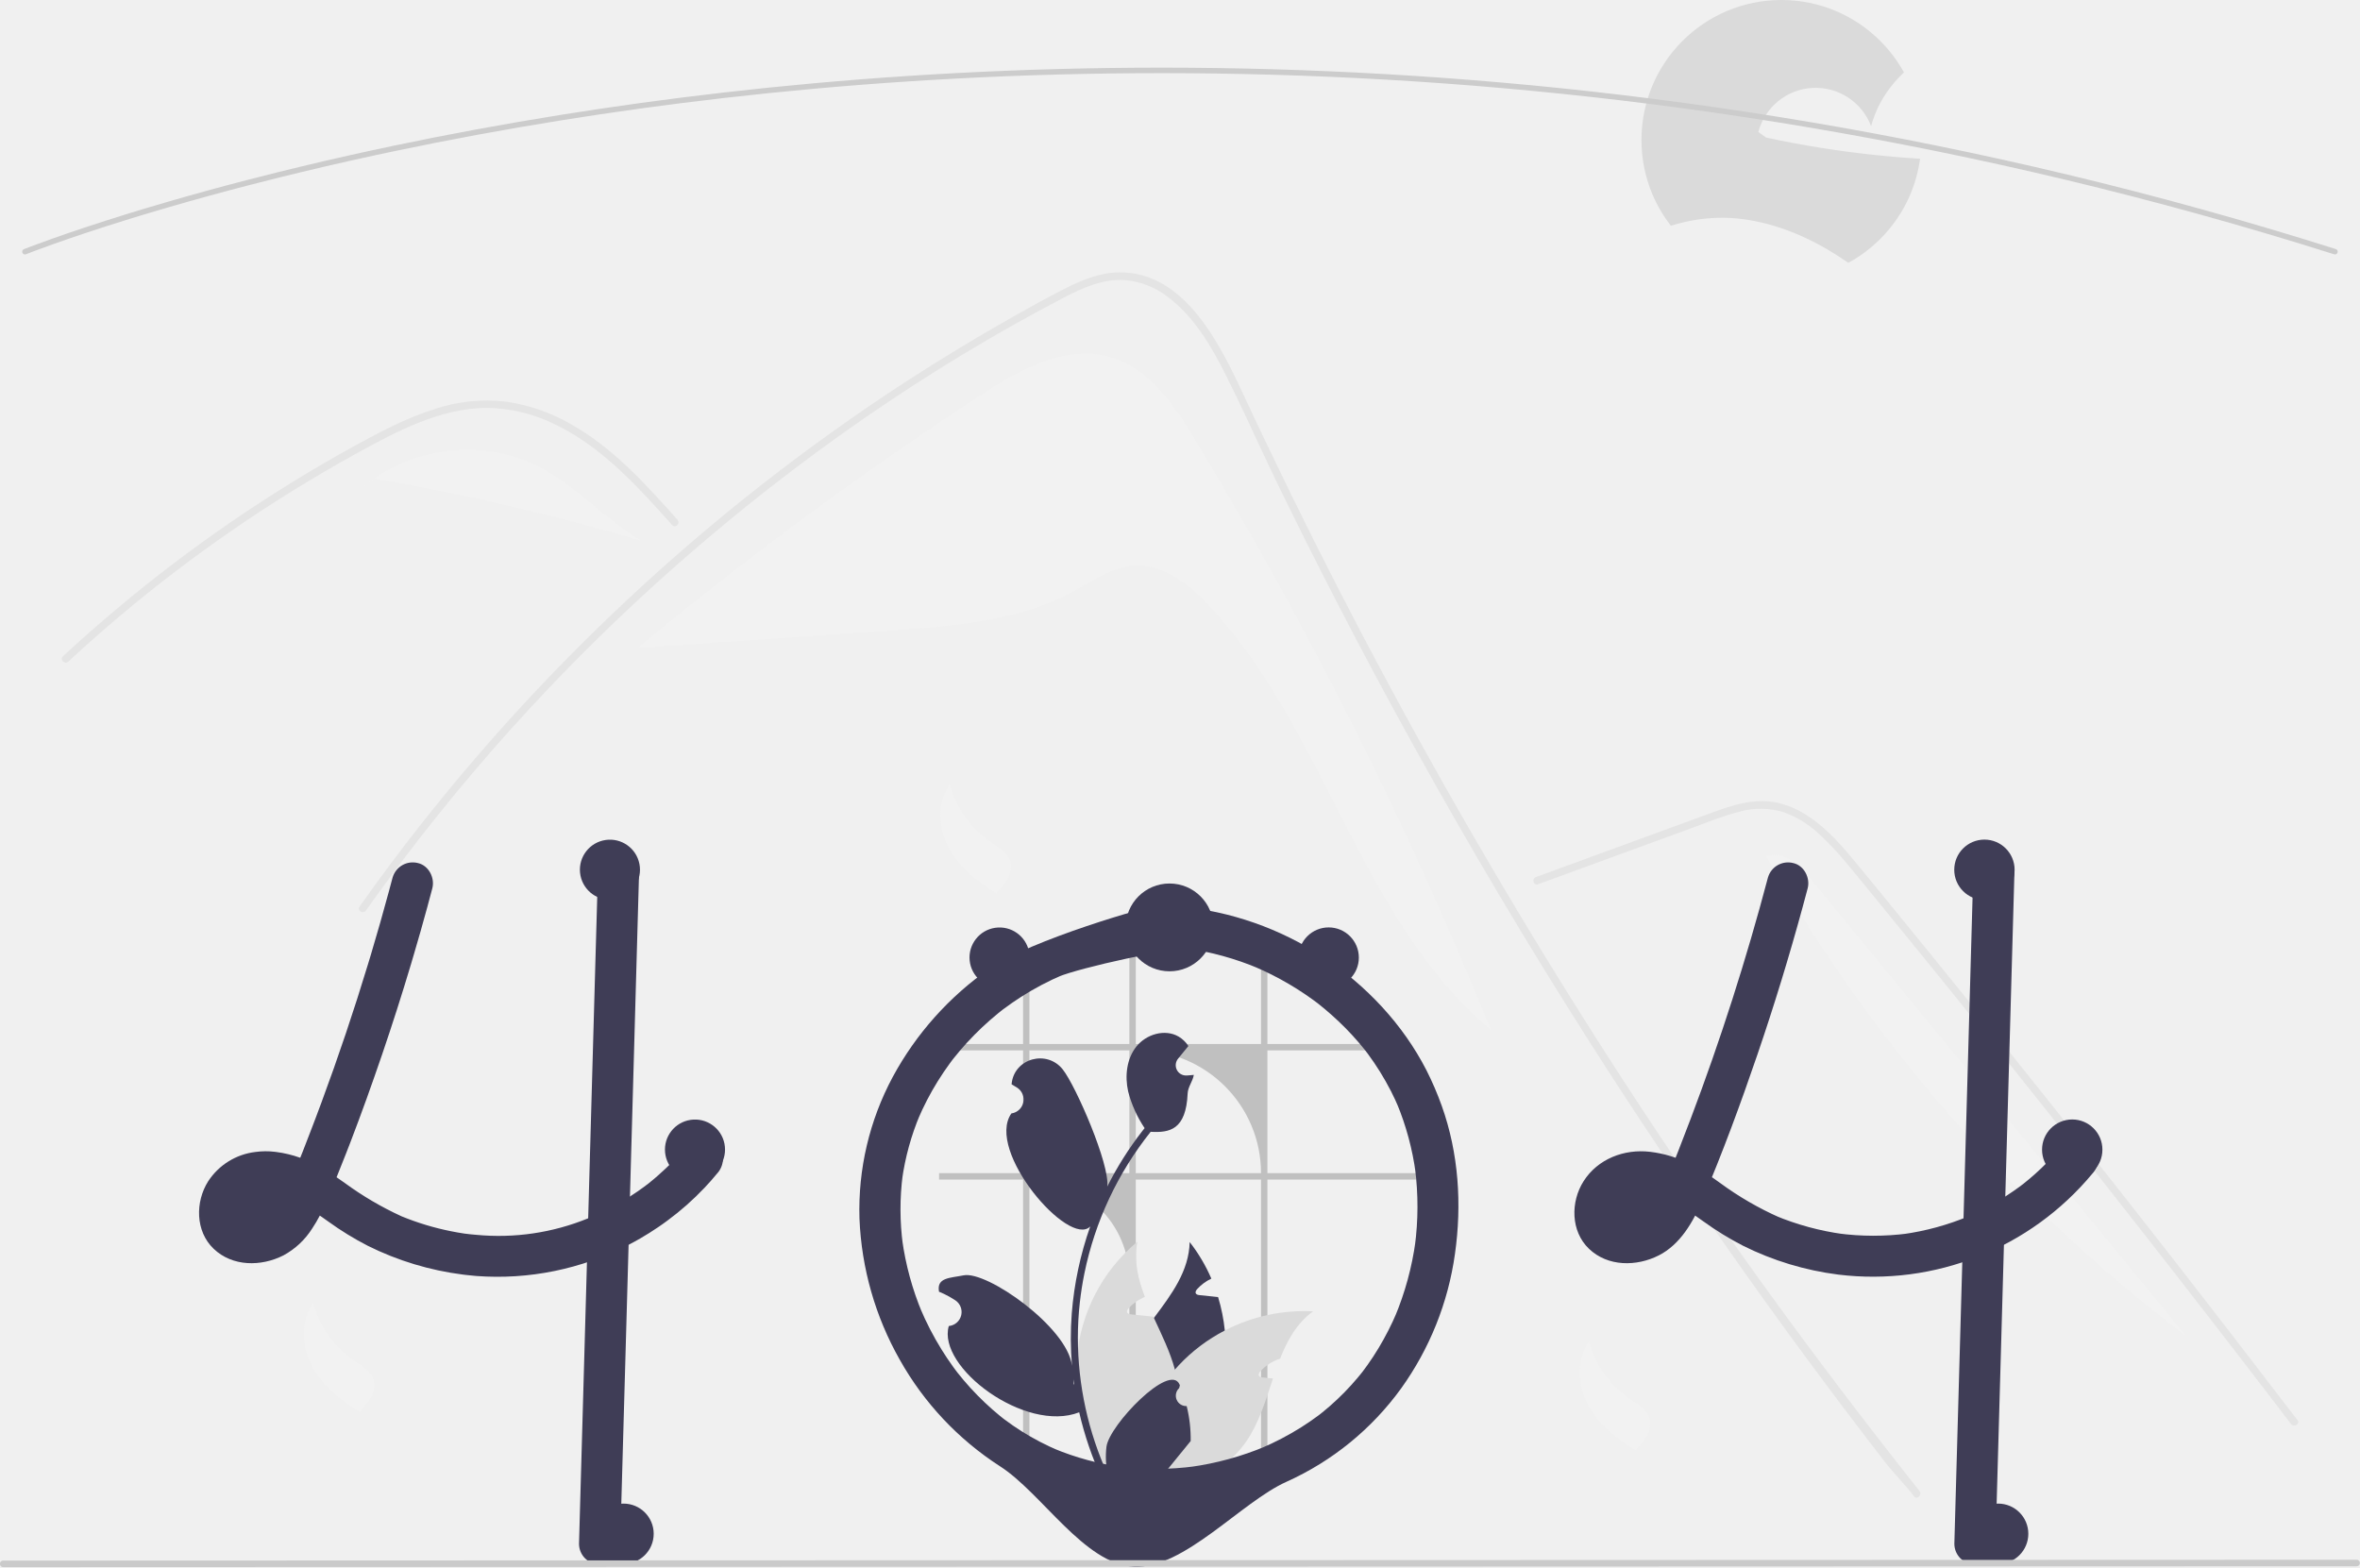
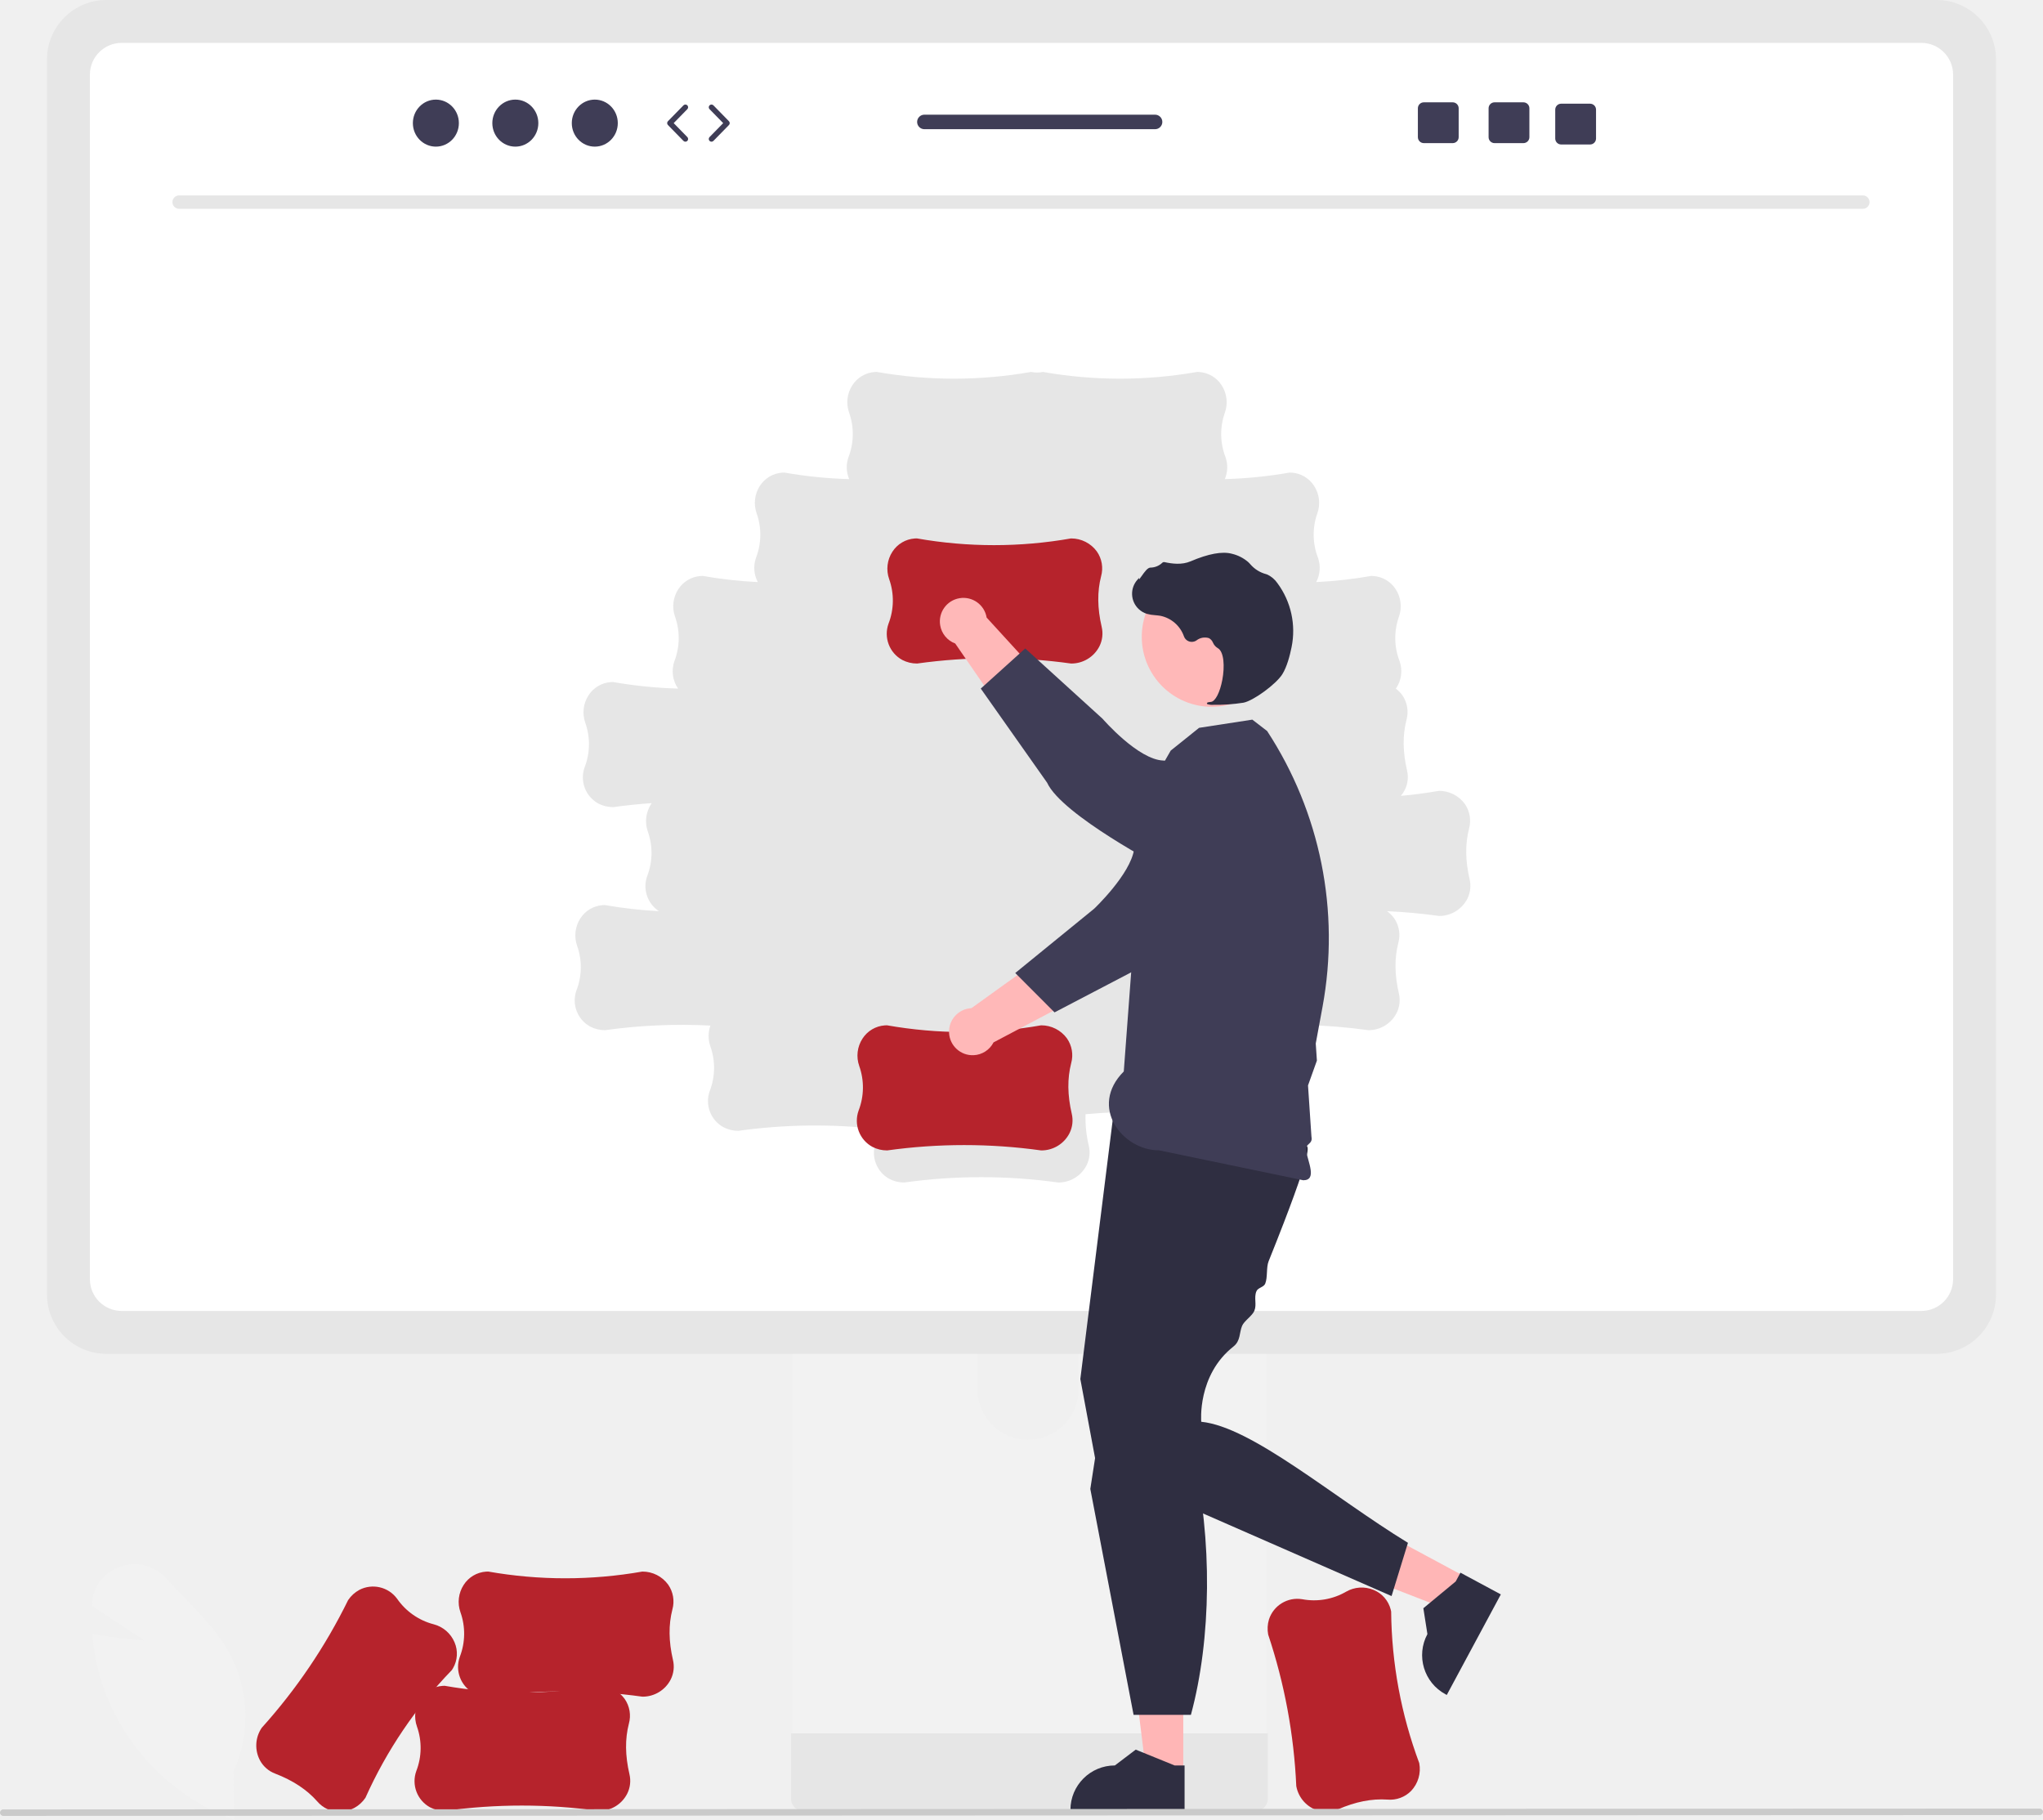
- <svg xmlns="http://www.w3.org/2000/svg" data-name="Layer 1" width="860.131" height="571.148" viewBox="0 0 860.131 571.148">
-   <path d="M605.67,324.953c-7.669-12.684-16.757-26.228-30.99-30.37-16.482-4.796-33.413,4.732-47.775,14.135a1392.157,1392.157,0,0,0-123.893,91.283l.043.492q46.226-3.188,92.451-6.376c22.265-1.535,45.296-3.283,64.972-13.816,7.467-3.997,14.745-9.336,23.206-9.708,10.512-.462,19.677,6.879,26.88,14.549,42.607,45.371,54.937,114.754,102.738,154.616A1516.995,1516.995,0,0,0,605.67,324.953Z" transform="translate(-169.9343 -164.426)" fill="#f2f2f2" />
-   <path d="M867.571,709.781c-4.712-5.95-6.637-7.343-11.285-13.348q-56.764-73.416-106.708-151.792-33.924-53.23-64.483-108.504-14.549-26.278-28.3-52.969-10.67-20.695-20.865-41.638c-1.944-3.988-3.832-7.994-5.711-12.009-4.428-9.442-8.773-18.93-13.439-28.244-5.317-10.616-11.789-21.745-21.553-28.877a29.405,29.405,0,0,0-15.319-5.895c-7.948-.513-15.282,2.769-22.176,6.353-50.439,26.301-97.659,59.276-140.37,96.798A730.778,730.778,0,0,0,303.322,496.247c-1.008,1.439-3.392.064-2.374-1.384q6.009-8.498,12.257-16.813A734.817,734.817,0,0,1,500.805,303.064q18.248-11.826,37.183-22.542c6.362-3.603,12.752-7.16,19.251-10.497,6.371-3.273,13.137-6.215,20.416-6.325,24.77-.385,37.595,27.667,46.405,46.542q4.153,8.911,8.406,17.766,16.075,33.621,33.387,66.628,10.685,20.379,21.837,40.52,34.707,62.718,73.779,122.897c34.506,53.143,68.737,100.089,108.046,149.785C870.596,709.213,868.662,711.175,867.571,709.781Z" transform="translate(-169.9343 -164.426)" fill="#e4e4e4" />
-   <path d="M414.916,355.804c-1.439-1.604-2.869-3.209-4.318-4.813-11.422-12.633-23.679-25.118-39.364-32.361a57.11,57.11,0,0,0-23.927-5.546c-8.562.028-16.932,2.273-24.843,5.418-3.74,1.494-7.398,3.19-11.001,4.996-4.116,2.072-8.159,4.281-12.183,6.509q-11.331,6.27-22.368,13.091-21.961,13.572-42.546,29.216-10.671,8.113-20.902,16.758-9.516,8.031-18.646,16.492c-1.302,1.201-3.245-.743-1.944-1.943,1.604-1.494,3.227-2.979,4.85-4.446q6.875-6.215,13.971-12.193,12.939-10.918,26.549-20.993,21.163-15.676,43.783-29.225,11.304-6.765,22.918-12.963c2.338-1.247,4.703-2.466,7.096-3.621a113.116,113.116,0,0,1,16.868-6.866,60.006,60.006,0,0,1,25.476-2.503,66.327,66.327,0,0,1,23.505,8.131c15.401,8.608,27.346,21.919,38.97,34.909C418.033,355.171,416.099,357.124,414.916,355.804Z" transform="translate(-169.9343 -164.426)" fill="#e4e4e4" />
-   <path d="M730.477,486.711l36.905-13.498,18.323-6.702c5.968-2.183,11.921-4.667,18.09-6.23a28.539,28.539,0,0,1,16.374.209,37.738,37.738,0,0,1,12.771,7.917,103.64,103.64,0,0,1,10.475,11.186c3.989,4.794,7.92,9.639,11.868,14.467q24.441,29.891,48.563,60.041,24.121,30.15,47.92,60.556,23.857,30.48,47.385,61.216,2.882,3.765,5.76,7.534c1.06,1.388,3.449.02,2.375-1.388Q983.582,650.974,959.549,620.184q-24.092-30.864-48.516-61.466-24.424-30.601-49.179-60.937-6.167-7.558-12.354-15.099c-3.48-4.241-6.92-8.527-10.736-12.474-7.005-7.245-15.758-13.648-26.234-13.822-6.16-.102-12.121,1.852-17.844,3.923-6.17,2.232-12.325,4.506-18.486,6.759l-37.163,13.592-9.291,3.398c-1.649.603-.937,3.262.731,2.652Z" transform="translate(-169.9343 -164.426)" fill="#e4e4e4" />
-   <path d="M366.377,334.526c-18.754-9.639-42.771-7.751-60.005,4.291a855.847,855.847,0,0,1,97.371,22.726C390.46,353.759,380.07,341.563,366.377,334.526Z" transform="translate(-169.9343 -164.426)" fill="#f2f2f2" />
-   <path d="M306.188,338.784l-3.61,2.935c1.221-1.027,2.491-1.99,3.795-2.901C306.311,338.807,306.249,338.795,306.188,338.784Z" transform="translate(-169.9343 -164.426)" fill="#f2f2f2" />
-   <path d="M831.549,486.846c-3.633-4.422-7.56-9.052-12.994-10.848l-5.073.2A575.436,575.436,0,0,0,966.749,651.418Q899.149,569.132,831.549,486.846Z" transform="translate(-169.9343 -164.426)" fill="#f2f2f2" />
-   <path d="M516.084,450.367A37.481,37.481,0,0,0,531.015,471.325c2.82,1.92,6.157,3.762,7.122,7.035a8.379,8.379,0,0,1-.874,6.15,24.884,24.884,0,0,1-3.861,5.041l-.137.512c-6.998-4.147-13.656-9.393-17.522-16.551s-4.406-16.539.341-23.145" transform="translate(-169.9343 -164.426)" fill="#f2f2f2" />
-   <path d="M749.084,653.367A37.481,37.481,0,0,0,764.015,674.325c2.82,1.92,6.157,3.762,7.122,7.035a8.379,8.379,0,0,1-.874,6.15,24.884,24.884,0,0,1-3.861,5.041l-.137.512c-6.998-4.147-13.656-9.393-17.522-16.551s-4.406-16.539.341-23.145" transform="translate(-169.9343 -164.426)" fill="#f2f2f2" />
-   <path d="M284.084,639.367A37.481,37.481,0,0,0,299.015,660.325c2.82,1.92,6.157,3.762,7.122,7.035a8.379,8.379,0,0,1-.874,6.15,24.884,24.884,0,0,1-3.861,5.041l-.137.512c-6.998-4.147-13.656-9.393-17.522-16.551s-4.406-16.539.341-23.145" transform="translate(-169.9343 -164.426)" fill="#f2f2f2" />
-   <circle cx="649.249" cy="51" r="51" fill="#dadada" />
-   <path d="M911.219,176.296c-24.717-3.341-52.935,10.019-59.341,34.124a21.597,21.597,0,0,0-41.094,2.109l2.83,2.027a372.275,372.275,0,0,0,160.659-.726C957.079,195.76,935.935,179.637,911.219,176.296Z" transform="translate(-169.9343 -164.426)" fill="#f0f0f0" />
-   <path d="M805.219,244.296c-24.717-3.341-52.935,10.019-59.341,34.124a21.597,21.597,0,0,0-41.094,2.109l2.83,2.027a372.275,372.275,0,0,0,160.659-.726C851.079,263.76,829.935,247.637,805.219,244.296Z" transform="translate(-169.9343 -164.426)" fill="#f0f0f0" />
-   <path d="M1020.946,257.154a.982.982,0,0,1-.302-.047C756.237,173.489,523.199,184.424,374.264,208.321c-20.269,3.251-40.591,7.006-60.404,11.161-5.058,1.06-10.306,2.195-15.597,3.378-6.319,1.407-12.554,2.856-18.532,4.306q-3.873.917-7.595,1.849c-3.758.928-7.572,1.895-11.66,2.957-4.568,1.178-9.209,2.413-13.797,3.672a.442.442,0,0,1-.051.015l0.0.001c-5.183,1.415-10.338,2.871-15.323,4.325-2.698.779-5.304,1.548-7.799,2.307-.279.077-.526.151-.776.228l-.536.163c-.311.095-.617.188-.924.275l-.02.006 0.0.001-.812.252c-.968.293-1.912.579-2.841.864-24.545,7.566-38.038,12.949-38.171,13.002a1,1,0,1,1-.744-1.856c.134-.053,13.693-5.463,38.328-13.058.932-.286,1.879-.572,2.85-.866l.754-.234c.026-.01.052-.018.078-.025.305-.087.61-.18.919-.273l.537-.163c.268-.081.531-.161.801-.235,2.479-.754,5.093-1.524,7.798-2.307,4.987-1.455,10.147-2.911,15.334-4.328.016-.006.033-.01.049-.015v-.001c4.604-1.263,9.263-2.503,13.845-3.685,4.094-1.063,7.915-2.032,11.68-2.962q3.738-.93,7.609-1.853c5.985-1.451,12.233-2.902,18.563-4.312,5.299-1.184,10.556-2.322,15.622-3.383,19.843-4.162,40.198-7.923,60.497-11.179C523.096,182.415,756.467,171.463,1021.246,255.201a1.0 1,0,0,1-.301,1.953Z" transform="translate(-169.9343 -164.426)" fill="#ccc" />
-   <path d="M432.923,584.266a6.729,6.729,0,0,0-1.7-2.67,6.43,6.43,0,0,0-.92-.71c-2.61-1.74-6.51-2.13-8.99,0a5.81,5.81,0,0,0-.69.71q-1.11,1.365-2.28,2.67c-1.28,1.46-2.59,2.87-3.96,4.24-.39.38-.78.77-1.18,1.15-.23.23-.46.45-.69.67-.88.84-1.78,1.65-2.69,2.45-.48.43-.96.85-1.45,1.26-.73.61-1.46,1.22-2.2,1.81-.07.05-.14.1-.21.16-.02.01-.03.03-.05.04-.01,0-.02,0-.03.02a.179.179,0,0,0-.07.05c-.22.15-.37.25-.48.34.04-.02.08-.05.12-.07-.18.14-.37.28-.55.42-1.75,1.29-3.54,2.53-5.37,3.69a99.21,99.21,0,0,1-14.22,7.55c-.33.13-.67.27-1.01.4a85.97,85.97,0,0,1-40.85,6.02q-2.13-.165-4.26-.45c-1.64-.24-3.27-.53-4.89-.86a97.932,97.932,0,0,1-18.02-5.44,118.652,118.652,0,0,1-20.66-12.12c-1-.71-2.01-1.42-3.02-2.11,1.15-2.82,2.28-5.64,3.38-8.48.55-1.37,1.08-2.74,1.6-4.12,4.09-10.63,7.93-21.36,11.61-32.13q5.58-16.365,10.53-32.92.51-1.68.99-3.36,2.595-8.745,4.98-17.53c.15-.57.31-1.13.45-1.7q.69-2.52,1.35-5.04c1-3.79-1.26-8.32-5.24-9.23a7.634,7.634,0,0,0-9.22,5.24c-.43,1.62-.86,3.23-1.3,4.85q-3.165,11.745-6.66,23.41-.51,1.68-1.02,3.36-7.71,25.41-16.93,50.31-1.11,3.015-2.25,6.01c-.37.98-.74,1.96-1.12,2.94-.73,1.93-1.48,3.86-2.23,5.79-.43,1.13-.87,2.26-1.31,3.38-.29.71-.57,1.42-.85,2.12a41.809,41.809,0,0,0-8.81-2.12l-.48-.06a27.397,27.397,0,0,0-7.01.06,23.914,23.914,0,0,0-17.24,10.66c-4.77,7.51-4.71,18.25,1.98,24.63,6.89,6.57,17.32,6.52,25.43,2.41a28.351,28.351,0,0,0,10.52-9.86,50.569,50.569,0,0,0,2.74-4.65c.21.14.42.28.63.43.8.56,1.6,1.13,2.39,1.69a111.738,111.738,0,0,0,14.51,8.91,108.359,108.359,0,0,0,34.62,10.47c.27.03.53.07.8.1,1.33.17,2.67.3,4.01.41a103.782,103.782,0,0,0,55.58-11.36q2.175-1.125,4.31-2.36,3.315-1.92,6.48-4.08c1.15-.78,2.27-1.57,3.38-2.4a101.042,101.042,0,0,0,13.51-11.95q2.355-2.475,4.51-5.11a8.061,8.061,0,0,0,2.2-5.3A7.564,7.564,0,0,0,432.923,584.266Zm-165.59,23.82c.21-.15.42-.31.62-.47C267.893,607.766,267.603,607.936,267.333,608.086Zm3.21-3.23c-.23.26-.44.52-.67.78a23.366,23.366,0,0,1-2.25,2.2c-.11.1-.23.2-.35.29a.01.01,0,0,0-.01.01,3.804,3.804,0,0,0-.42.22q-.645.39-1.32.72a17.005,17.005,0,0,1-2.71.75,16.799,16.799,0,0,1-2.13.02h-.02a14.823,14.823,0,0,1-1.45-.4c-.24-.12-.47-.26-.7-.4-.09-.08-.17-.16-.22-.21a2.44,2.44,0,0,1-.27-.29.01.01,0,0,0-.01-.01c-.11-.2-.23-.4-.34-.6a.031.031,0,0,1-.01-.02c-.08-.25-.15-.51-.21-.77a12.511,12.511,0,0,1,.01-1.37,13.467,13.467,0,0,1,.54-1.88,11.068,11.068,0,0,1,.69-1.26c.02-.04.12-.2.23-.38.01-.01.01-.01.01-.02.15-.17.3-.35.46-.51.27-.3.56-.56.85-.83a18.022,18.022,0,0,1,1.75-1.01,19.481,19.481,0,0,1,2.93-.79,24.989,24.989,0,0,1,4.41.04,30.301,30.301,0,0,1,4.1,1.01,36.945,36.945,0,0,1-2.77,4.54C270.623,604.746,270.583,604.806,270.543,604.856Zm-11.12-3.29a2.18,2.18,0,0,1-.31.39A1.409,1.409,0,0,1,259.423,601.566Z" transform="translate(-169.9343 -164.426)" fill="#3f3d56" />
-   <path d="M402.863,482.136q-.135,4.71-.27,9.42-.285,10.455-.59,20.92-.315,11.775-.66,23.54-.165,6.075-.34,12.15-.465,16.365-.92,32.72c-.03,1.13-.07,2.25-.1,3.38q-.225,8.115-.45,16.23-.255,8.805-.5,17.61-.18,6.6-.37,13.21-1.35,47.895-2.7,95.79a7.648,7.648,0,0,1-7.5,7.5,7.561,7.561,0,0,1-7.5-7.5q.75-26.94,1.52-53.88.675-24.36,1.37-48.72.225-8.025.45-16.06.345-12.09.68-24.18c.03-1.13.07-2.25.1-3.38.02-.99.05-1.97.08-2.96q.66-23.475,1.32-46.96.27-9.24.52-18.49.3-10.545.6-21.08c.09-3.09.17-6.17.26-9.26a7.648,7.648,0,0,1,7.5-7.5A7.561,7.561,0,0,1,402.863,482.136Z" transform="translate(-169.9343 -164.426)" fill="#3f3d56" />
-   <path d="M814.291,484.217a893.238,893.238,0,0,1-28.161,87.941c-3.007,7.946-6.083,15.877-9.371,23.712l.756-1.792a54.583,54.583,0,0,1-5.59,10.612q-.229.321-.467.636,1.166-1.49.443-.589c-.254.301-.505.602-.768.895a23.664,23.664,0,0,1-2.249,2.203q-.301.258-.612.504l.938-.729c-.109.257-.873.597-1.111.743a18.254,18.254,0,0,1-2.405,1.219l1.792-.756a19.086,19.086,0,0,1-4.231,1.161l1.994-.268a17.021,17.021,0,0,1-4.298.046l1.994.268a14.002,14.002,0,0,1-3.405-.917l1.792.756a12.012,12.012,0,0,1-1.679-.896c-.271-.177-1.105-.809-.015.025,1.133.866.146.074-.088-.156-.194-.192-.37-.4-.56-.595-.882-.905.996,1.557.397.499a18.182,18.182,0,0,1-.878-1.637l.756,1.792a11.925,11.925,0,0,1-.728-2.651l.268,1.994a13.651,13.651,0,0,1-.003-3.405l-.268,1.994a15.964,15.964,0,0,1,.995-3.68l-.756,1.792a16.729,16.729,0,0,1,1.178-2.298,6.729,6.729,0,0,1,.729-1.071c.049.016-1.269,1.513-.569.757.183-.198.354-.406.539-.602.296-.314.614-.601.926-.898,1.045-.994-1.462.966-.257.179a19.049,19.049,0,0,1,2.749-1.499l-1.792.756a20.311,20.311,0,0,1,4.995-1.34l-1.994.268a25.628,25.628,0,0,1,6.461.076l-1.994-.268a33.211,33.211,0,0,1,7.892,2.22l-1.792-.756c5.39,2.314,10.163,5.749,14.928,9.118a111.95,111.95,0,0,0,14.506,8.906,108.388,108.388,0,0,0,34.622,10.474,103.933,103.933,0,0,0,92.586-36.752,8.078,8.078,0,0,0,2.197-5.303,7.632,7.632,0,0,0-2.197-5.303c-2.752-2.526-7.949-3.239-10.607,0a95.636,95.636,0,0,1-8.107,8.727q-2.017,1.914-4.142,3.71-1.214,1.026-2.461,2.011c-.393.311-1.619,1.138.263-.197-.431.306-.845.64-1.271.955a99.269,99.269,0,0,1-20.332,11.565l1.792-.756a96.836,96.836,0,0,1-24.171,6.622l1.994-.268a97.643,97.643,0,0,1-25.754-.038l1.994.268a99.8,99.8,0,0,1-24.857-6.77l1.792.756a116.025,116.025,0,0,1-21.736-12.591,86.877,86.877,0,0,0-11.113-6.994,42.824,42.824,0,0,0-14.438-4.389c-9.439-1.111-19.057,2.566-24.246,10.72-4.776,7.505-4.714,18.244,1.974,24.625,6.888,6.572,17.318,6.517,25.436,2.406,7.817-3.959,12.513-12.185,15.815-19.942,7.431-17.455,14.01-35.314,20.14-53.263q9.097-26.637,16.499-53.813.917-3.366,1.807-6.739c1.001-3.789-1.261-8.32-5.238-9.226a7.633,7.633,0,0,0-9.226,5.238Z" transform="translate(-169.9343 -164.426)" fill="#3f3d56" />
-   <path d="M889.124,482.136l-2.7,95.793-2.685,95.294-1.518,53.884a7.565,7.565,0,0,0,7.5,7.5,7.649,7.649,0,0,0,7.5-7.5l2.7-95.793,2.685-95.294,1.518-53.884a7.565,7.565,0,0,0-7.5-7.5,7.649,7.649,0,0,0-7.5,7.5Z" transform="translate(-169.9343 -164.426)" fill="#3f3d56" />
-   <path d="M629.526,700.361h2.329V594.319h54.329v-2.323H631.855V547.252H673.81q-.923-1.173-1.899-2.317H631.855V515.382c-.77-.328-1.547-.645-2.329-.944V544.935h-45.652V507.07c-.782.036-1.553.09-2.329.155v37.71h-36.42V516.684c-.782.346-1.553.711-2.317,1.093V544.935h-30.616v2.317h30.616v44.744h-30.616v2.323h30.616V700.361h2.317V594.319a36.413,36.413,0,0,1,36.42,36.42v69.622h2.329V594.319h45.652Zm-84.401-108.365V547.252h36.42v44.744Zm38.749,0V547.252h.914a44.741,44.741,0,0,1,44.738,44.744Z" transform="translate(-169.9343 -164.426)" opacity="0.2" />
-   <path d="M615.303,668.566a63.059,63.059,0,0,1-20.05,33.7c-.74.64-1.48,1.26-2.25,1.87q-2.805.255-5.57.52c-1.53.14-3.04.29-4.54.43l-.27.03-.19-1.64-.76-6.64a37.623,37.623,0,0,1-3.3-32.44c2.64-7.12,7.42-13.41,12.12-19.65,6.49-8.62,12.8-17.14,13.03-27.65a60.544,60.544,0,0,1,7.9,13.33,16.432,16.432,0,0,0-5.12,3.77c-.41.45-.82,1.08-.54,1.62.24.46.84.57,1.36.63,1.25.13,2.51.26,3.76.39,1,.11,2,.21,3,.32a63.99,63.99,0,0,1,2.45,12.18A61.189,61.189,0,0,1,615.303,668.566Z" transform="translate(-169.9343 -164.426)" fill="#3f3d56" />
-   <path d="M648.503,642.356c-5.9,4.29-9.35,10.46-12.03,17.26a16.628,16.628,0,0,0-7.17,4.58c-.41.45-.82,1.08-.54,1.62.24.46.84.57,1.36.63,1.25.13,2.51.26,3.76.39-2.68,8.04-5.14,16.36-9.88,23.15a36.989,36.989,0,0,1-12.03,10.91,38.492,38.492,0,0,1-4.02,1.99q-7.62.585-14.95,1.25-2.805.255-5.57.52c-1.53.14-3.04.29-4.54.43q-.015-.825,0-1.65a63.304,63.304,0,0,1,15.25-39.86c.45-.52.91-1.03,1.38-1.54a61.792,61.792,0,0,1,16.81-12.7A62.654,62.654,0,0,1,648.503,642.356Z" transform="translate(-169.9343 -164.426)" fill="#dadada" />
-   <path d="M589.163,699.526l-1.15,3.4-.58,1.73c-1.53.14-3.04.29-4.54.43l-.27.03c-1.66.17-3.31.34-4.96.51-.43-.5-.86-1.01-1.28-1.53a62.03,62.03,0,0,1,8.07-87.11c-1.32,6.91.22,13.53,2.75,20.1-.27.11-.53.22-.78.34a16.432,16.432,0,0,0-5.12,3.77c-.41.45-.82,1.08-.54,1.62.24.46.84.57,1.36.63,1.25.13,2.51.26,3.76.39,1,.11,2,.21,3,.32q.705.075,1.41.15c.07.15.13.29.2.44,2.85,6.18,5.92,12.39,7.65,18.83a43.666,43.666,0,0,1,1.02,4.91A37.604,37.604,0,0,1,589.163,699.526Z" transform="translate(-169.9343 -164.426)" fill="#dadada" />
-   <path d="M689.821,554.487c-8.609-16.792-21.946-30.921-37.632-41.304a114.237,114.237,0,0,0-52.563-18.38q-3.69-.335-7.399-.393c-2.921-.044-46.866,12.632-61.587,22.982a114.295,114.295,0,0,0-35.333,39.527,102.5,102.5,0,0,0-12.126,51.633,113.564,113.564,0,0,0,14.703,51.476,110.475,110.475,0,0,0,36.444,38.746C549.667,708.561,565.074,734.51,583.183,735.426c18.246.923,39.054-23.555,55.695-30.987a104.425,104.425,0,0,0,41.726-34.005,110.25,110.25,0,0,0,19.599-48.948c2.574-18.083,1.374-36.733-4.801-54.016a111.86,111.86,0,0,0-5.58-12.983c-1.78-3.505-6.996-4.796-10.261-2.691a7.68,7.68,0,0,0-2.691,10.261q1.568,3.088,2.915,6.278l-.756-1.792a101.151,101.151,0,0,1,6.876,25.538l-.268-1.994a109.229,109.229,0,0,1-.066,28.683l.268-1.994a109.734,109.734,0,0,1-7.555,27.674l.756-1.792a104.212,104.212,0,0,1-6.672,13.098q-1.923,3.186-4.081,6.222c-.632.888-1.283,1.761-1.939,2.631-.856,1.136,1.167-1.483.282-.369-.151.19-.3.38-.452.569q-.681.852-1.382,1.688a93.613,93.613,0,0,1-10.176,10.384q-1.366,1.192-2.778,2.331c-.469.378-.932.773-1.421,1.125.019-.013,1.58-1.199.656-.511-.29.216-.579.436-.87.652q-2.91,2.156-5.974,4.092a103.485,103.485,0,0,1-14.756,7.713l1.792-.756a109.215,109.215,0,0,1-27.597,7.552l1.994-.268a108.154,108.154,0,0,1-28.589.051l1.994.268a99.835,99.835,0,0,1-25.095-6.784l1.792.756a93.643,93.643,0,0,1-13.416-6.991q-3.174-2-6.184-4.247c-.286-.214-.57-.43-.855-.645-.915-.691.658.51.67.518a19.169,19.169,0,0,1-1.535-1.225q-1.454-1.184-2.861-2.422a101.989,101.989,0,0,1-10.493-10.709q-1.213-1.434-2.374-2.911c-.335-.426-.947-1.29.404.529-.178-.239-.362-.474-.542-.712q-.647-.858-1.276-1.728-2.203-3.048-4.188-6.246a109.29,109.29,0,0,1-7.805-15.108l.756,1.792a106.588,106.588,0,0,1-7.34-26.837l.268,1.994a97.866,97.866,0,0,1-.048-25.636l-.268,1.994A94.673,94.673,0,0,1,505.276,570.55l-.756,1.792a101.557,101.557,0,0,1,7.195-13.856q2.066-3.323,4.378-6.485.525-.718,1.062-1.428c.324-.428,1.215-1.493-.305.388.149-.184.293-.374.439-.56q1.269-1.608,2.6-3.165A107.402,107.402,0,0,1,530.772,536.215q1.474-1.292,2.995-2.529.691-.562,1.391-1.113c.187-.147.376-.291.562-.439-1.997,1.59-.555.433-.102.093q3.134-2.348,6.435-4.461a103.644,103.644,0,0,1,15.387-8.108l-1.792.756c7.76-3.258,42.141-10.949,48.394-10.11l-1.994-.268A106.225,106.225,0,0,1,628.768,517.419l-1.792-.756a110.313,110.313,0,0,1,12.6,6.329q3.043,1.784,5.967,3.763,1.384.937,2.738,1.915.677.489,1.346.989c.248.185.494.373.741.558,1.039.779-1.431-1.128-.342-.267a110.843,110.843,0,0,1,10.368,9.253q2.401,2.445,4.637,5.045,1.147,1.334,2.246,2.708c.364.455,1.605,2.101.084.085.372.493.747.982,1.114,1.479a97.977,97.977,0,0,1,8.392,13.538c1.793,3.498,6.987,4.802,10.261,2.691A7.677,7.677,0,0,0,689.821,554.487Z" transform="translate(-169.9343 -164.426)" fill="#3f3d56" />
-   <path d="M602.431,676.882a3.78,3.78,0,0,1-2.739-6.551c.095-.379.164-.651.259-1.03q-.051-.124-.103-.247c-3.48-8.298-25.685,14.833-26.645,22.632a30.029,30.029,0,0,0,.527,10.328A120.392,120.392,0,0,1,562.778,652.01a116.202,116.202,0,0,1,.721-12.963q.597-5.293,1.657-10.511a121.787,121.787,0,0,1,24.151-51.616c6.874.384,12.898-.663,13.48-13.985.103-2.37,1.861-4.422,2.248-6.756-.656.086-1.323.14-1.979.183-.204.011-.42.021-.624.032l-.077.003a3.745,3.745,0,0,1-3.076-6.101q.425-.523.851-1.046c.43-.538.871-1.065,1.302-1.603a1.865,1.865,0,0,0,.14-.161c.495-.613.99-1.216,1.485-1.829a10.829,10.829,0,0,0-3.55-3.432c-4.959-2.905-11.801-.893-15.384,3.593-3.593,4.486-4.271,10.779-3.023,16.384a43.398,43.398,0,0,0,6.003,13.383c-.269.344-.549.678-.818,1.022a122.574,122.574,0,0,0-12.794,20.268c1.016-7.939-11.412-36.608-16.218-42.681-5.773-7.294-17.611-4.111-18.628,5.136q-.015.134-.029.268,1.071.604,2.096,1.282a5.127,5.127,0,0,1-2.067,9.33l-.105.016c-9.556,13.644,21.077,49.155,28.745,41.181a125.11,125.11,0,0,0-6.734,31.693,118.664,118.664,0,0,0,.086,19.16l-.032-.226C558.902,648.154,529.674,627.514,521.139,629.233c-4.917.99-9.76.765-9.013,5.725q.018.119.036.237a34.442,34.442,0,0,1,3.862,1.861q1.071.604,2.096,1.282a5.127,5.127,0,0,1-2.067,9.33l-.105.016c-.075.011-.14.022-.215.032-4.35,14.966,27.907,39.12,47.518,31.435h.011a125.075,125.075,0,0,0,8.402,24.528H601.679c.108-.334.204-.678.301-1.011a34.102,34.102,0,0,1-8.305-.495c2.227-2.733,4.454-5.487,6.681-8.219a1.861,1.861,0,0,0,.14-.161c1.13-1.398,2.27-2.786,3.399-4.185l.001-.002a49.952,49.952,0,0,0-1.464-12.725Zm-34.371-67.613.016-.021-.016.043Zm-6.648,59.932-.258-.581c.011-.42.011-.839,0-1.269,0-.118-.021-.237-.021-.355.097.742.183,1.485.29,2.227Z" transform="translate(-169.9343 -164.426)" fill="#3f3d56" />
-   <circle cx="95.249" cy="439" r="11" fill="#3f3d56" />
-   <circle cx="227.249" cy="559" r="11" fill="#3f3d56" />
-   <circle cx="728.249" cy="559" r="11" fill="#3f3d56" />
-   <circle cx="755.249" cy="419" r="11" fill="#3f3d56" />
-   <circle cx="723.249" cy="317" r="11" fill="#3f3d56" />
-   <path d="M434.183,583.426a10.949,10.949,0,1,1-.21-2.16A10.992,10.992,0,0,1,434.183,583.426Z" transform="translate(-169.9343 -164.426)" fill="#3f3d56" />
-   <circle cx="484.249" cy="349" r="11" fill="#3f3d56" />
-   <path d="M545.183,513.426a10.949,10.949,0,1,1-.21-2.16A10.992,10.992,0,0,1,545.183,513.426Z" transform="translate(-169.9343 -164.426)" fill="#3f3d56" />
-   <path d="M403.183,481.426a10.949,10.949,0,1,1-.21-2.16A10.992,10.992,0,0,1,403.183,481.426Z" transform="translate(-169.9343 -164.426)" fill="#3f3d56" />
-   <circle cx="599.249" cy="443" r="11" fill="#3f3d56" />
-   <circle cx="426.249" cy="338" r="16" fill="#3f3d56" />
-   <path d="M1028.875,735.267l-857.75.307a1.191,1.191,0,1,1,0-2.381l857.75-.307a1.191,1.191,0,0,1,0,2.381Z" transform="translate(-169.9343 -164.426)" fill="#cacaca" />
+ <svg xmlns="http://www.w3.org/2000/svg" width="751.119" height="669.03" viewBox="0 0 751.119 669.03">
+   <path d="M86.152,669.03l-.654-.243c-22.143-8.352-39.491-26.021-47.436-48.313-2.153-6.195-3.516-12.637-4.059-19.173l-.053-.624,.616,.11c7.354,1.32,15.073,2.049,18.513,2.334l-19.296-12.769,.035-.663c.3-6.234,4.363-11.657,10.261-13.698,5.954-2.199,12.647-.554,16.904,4.154,1.918,2.082,3.947,4.178,5.908,6.205,6.74,6.965,13.709,14.168,18.116,22.671,6.627,13.101,6.987,28.494,.979,41.891l.168,18.118Z" fill="#f2f2f2" />
+   <path d="M476.589,656.657l-.008-.069c-.853-18.939-4.328-37.668-10.326-55.652l-.006-.03c-.35-1.847-.248-3.751,.296-5.55,1.675-5.157,6.87-8.314,12.219-7.426,5.525,1.038,11.24,.062,16.108-2.75,3.092-1.793,6.843-2.042,10.144-.671,3.113,1.269,5.441,3.936,6.278,7.191,.065,.256,.123,.515,.172,.778,.176,19.028,3.671,37.879,10.328,55.705l.004,.023c.696,3.681-.415,7.473-2.988,10.196-2.274,2.308-5.461,3.479-8.689,3.192-5.794-.395-11.754,.78-18.218,3.595-2.258,1.005-4.797,1.183-7.174,.504-4.203-1.232-7.352-4.727-8.141-9.035Z" fill="#b6232c" />
+   <path d="M291.366,396.5v248.7h174.231v-248.7c.006-3.672-2.384-6.918-5.893-8.002-.805-.266-1.649-.397-2.498-.388h-157.426c-4.638-.009-8.405,3.744-8.414,8.382v.008Zm67.995,85.454c.095-10.272,8.498-18.523,18.77-18.428,10.139,.093,18.335,8.289,18.428,18.428v28.857c-.049,10.272-8.415,18.56-18.687,18.511-10.203-.048-18.463-8.308-18.511-18.511v-28.857Z" fill="#f2f2f2" />
+   <path d="M290.833,637.246v23.983c.008,2.585,2.095,4.683,4.68,4.704h165.938c2.589-.013,4.681-2.115,4.68-4.704v-23.983h-175.298Z" fill="#e6e6e6" />
+   <path d="M17.277,21.8V475.892c.01,12.049,9.775,21.815,21.824,21.824H712.018c12.049-.009,21.815-9.775,21.824-21.824V21.8c-.029-12.037-9.787-21.785-21.824-21.8H39.101c-12.037,.015-21.796,9.763-21.824,21.8Z" fill="#e6e6e6" />
+   <path d="M706.404,15.762H44.715c-6.445,.014-11.663,5.243-11.664,11.688V470.29c.011,6.437,5.227,11.653,11.664,11.664H706.404c6.437-.011,11.653-5.227,11.664-11.664V27.45c-.001-6.445-5.218-11.674-11.664-11.688Zm-166.914,314.618c-1.978,3.907-5.989,6.366-10.368,6.356l-.069-.005c-6.343-.884-12.71-1.466-19.1-1.748,.992,.711,1.865,1.574,2.587,2.558,1.855,2.657,2.425,6.004,1.554,9.125-1.445,5.625-1.377,11.699,.211,18.568,.576,2.403,.288,4.933-.813,7.145-1.978,3.907-5.989,6.366-10.368,6.356l-.069-.005c-15.149-2.11-30.486-2.519-45.725-1.218-.06,.384-.136,.769-.235,1.154-1.445,5.625-1.377,11.699,.211,18.568,.576,2.403,.288,4.933-.813,7.145-1.978,3.907-5.989,6.366-10.368,6.356l-.069-.005c-15.558-2.166-31.313-2.537-46.955-1.106-.119,3.906,.287,7.811,1.206,11.61,.576,2.403,.288,4.933-.813,7.145-1.978,3.907-5.989,6.366-10.368,6.356l-.069-.005c-18.776-2.616-37.825-2.616-56.602,0h-.03c-1.88,.007-3.734-.44-5.403-1.304-4.765-2.588-6.921-8.271-5.072-13.368,.567-1.605,.989-3.257,1.26-4.938-17.208-1.983-34.597-1.779-51.754,.609h-.03c-1.88,.007-3.734-.44-5.403-1.304-4.765-2.588-6.921-8.271-5.072-13.368,2.029-5.243,2.112-11.04,.234-16.339-.885-2.485-.885-5.199-.001-7.684-12.934-.659-25.901-.091-38.728,1.695h-.03c-1.88,.007-3.734-.44-5.403-1.304-4.765-2.588-6.921-8.271-5.072-13.368,2.029-5.243,2.112-11.04,.234-16.339-1.199-3.367-.759-7.101,1.19-10.096,1.815-2.829,4.862-4.632,8.216-4.861,.264-.018,.528-.027,.796-.027,6.572,1.149,13.207,1.898,19.869,2.245-4.25-2.793-6.031-8.137-4.306-12.921,2.029-5.243,2.112-11.04,.234-16.339-1.199-3.367-.759-7.101,1.19-10.096,.084-.129,.183-.244,.271-.368-4.741,.327-9.471,.819-14.19,1.476h-.03c-1.88,.007-3.734-.44-5.403-1.304-4.765-2.588-6.921-8.271-5.072-13.368,2.029-5.243,2.112-11.04,.234-16.339-1.199-3.367-.759-7.101,1.19-10.096,1.815-2.829,4.862-4.632,8.216-4.861,.264-.018,.528-.027,.796-.027,7.902,1.383,15.895,2.188,23.914,2.407-2.046-2.949-2.548-6.701-1.35-10.084,2.029-5.243,2.112-11.04,.234-16.339-1.199-3.367-.759-7.101,1.19-10.096,1.815-2.829,4.862-4.632,8.216-4.861,.264-.018,.528-.027,.796-.027,6.687,1.169,13.44,1.925,20.22,2.264-1.457-2.758-1.695-5.999-.656-8.94,2.029-5.243,2.112-11.04,.234-16.339-1.199-3.367-.759-7.101,1.19-10.096,1.815-2.829,4.862-4.632,8.216-4.861,.264-.018,.528-.027,.796-.027,7.869,1.377,15.827,2.181,23.812,2.404-1.087-2.568-1.176-5.45-.248-8.081,2.029-5.243,2.112-11.04,.234-16.339-1.199-3.367-.759-7.101,1.19-10.096,1.815-2.829,4.862-4.632,8.216-4.861,.264-.018,.528-.027,.796-.027,18.741,3.299,37.913,3.301,56.654,.007h.023c1.446,.298,2.938,.298,4.385,0h.023c18.741,3.294,37.914,3.291,56.654-.007,.268,0,.532,.009,.796,.027,3.353,.229,6.401,2.032,8.216,4.861,1.95,2.996,2.39,6.729,1.19,10.096-1.878,5.299-1.794,11.096,.234,16.339,.927,2.63,.839,5.512-.248,8.081,7.985-.223,15.943-1.027,23.812-2.404,.268,0,.532,.009,.796,.027,3.353,.229,6.401,2.032,8.216,4.861,1.95,2.996,2.39,6.729,1.19,10.096-1.878,5.299-1.794,11.096,.234,16.339,1.038,2.941,.8,6.182-.656,8.94,6.78-.338,13.533-1.094,20.22-2.264,.268,0,.532,.009,.796,.027,3.353,.229,6.401,2.032,8.216,4.861,1.95,2.996,2.39,6.729,1.19,10.096-1.878,5.299-1.794,11.096,.234,16.339,1.201,3.391,.693,7.154-1.365,10.106,.893,.674,1.683,1.475,2.345,2.376,1.855,2.657,2.425,6.004,1.554,9.125-1.445,5.625-1.377,11.699,.211,18.568,.576,2.403,.288,4.933-.813,7.145-.403,.788-.894,1.527-1.463,2.204,4.681-.411,9.351-1.025,14.008-1.841h.023c3.746-.013,7.272,1.771,9.479,4.798,1.855,2.657,2.425,6.004,1.554,9.125-1.445,5.625-1.377,11.699,.211,18.568,.576,2.403,.288,4.933-.813,7.145Z" fill="#fff" />
+   <path d="M684.942,76.765H65.802c-1.36-.03-2.438-1.157-2.408-2.516,.029-1.318,1.09-2.379,2.408-2.408H684.942c1.36,.03,2.438,1.157,2.408,2.516-.029,1.318-1.09,2.379-2.408,2.408Z" fill="#e6e6e6" />
+   <path d="M382.852,422.94l-.069-.005c-18.776-2.616-37.825-2.616-56.602,0h-.03c-1.88,.007-3.734-.44-5.403-1.304-4.765-2.588-6.921-8.271-5.072-13.368,2.029-5.243,2.112-11.04,.234-16.339-1.199-3.367-.759-7.101,1.19-10.096,1.815-2.829,4.862-4.632,8.216-4.861,.264-.018,.528-.027,.796-.027,18.741,3.299,37.913,3.301,56.654,.007h.023c3.746-.013,7.272,1.771,9.479,4.798,1.855,2.657,2.425,6.004,1.554,9.125-1.445,5.625-1.377,11.699,.211,18.568,.576,2.403,.288,4.933-.813,7.145-1.978,3.907-5.989,6.366-10.368,6.356Z" fill="#b6232c" />
+   <path d="M440.595,324.893l-15.106-12.5c-11.328,5.937-28.564,29.642-28.564,29.642l-39.764,28.599c-4.775,.227-8.462,4.283-8.235,9.058s4.283,8.462,9.058,8.235c3.099-.148,5.882-1.942,7.295-4.705l54.028-28.55,21.288-29.779Z" fill="#ffb8b8" />
+   <path d="M466.08,277.317h0c8.719,7.384,9.801,20.437,2.417,29.156-.827,.977-1.744,1.875-2.737,2.683l-9.606,7.809s-23.961,34.493-36.433,38.495l-32.019,16.728-14.438-14.475,29.019-23.649s13.347-12.624,14.683-21.866c.818-5.66,10.397-21.076,19.998-32.511,7.369-8.693,20.389-9.766,29.082-2.397l.033,.028Z" fill="#3f3d56" />
+   <polygon points="435.037 651.672 421.39 651.671 414.898 599.031 435.04 599.032 435.037 651.672" fill="#ffb6b6" />
+   <path d="M435.517,665.908l-41.967-.002v-.531c.001-9.021,7.314-16.334,16.335-16.334h.001l7.666-5.816,14.303,5.817,3.663,0-.001,16.866Z" fill="#2f2e41" />
+   <polygon points="539.021 579.842 532.558 591.861 483.12 572.653 492.659 554.913 539.021 579.842" fill="#ffb6b6" />
+   <path d="M551.788,586.16l-19.874,36.963-.467-.251c-7.945-4.272-10.923-14.176-6.652-22.122l0-.001-1.492-9.506,11.896-9.843,1.735-3.227,14.855,7.987Z" fill="#2f2e41" />
+   <path d="M409.235,410.61l-12.045,96.36,6.022,32.306,108.405,47.492,6.022-19.573c-27.71-16.956-57.331-42.617-75.995-44.503,0,0-1.548-17.1,11.823-27.654,2.698-2.129,2.107-5.01,3.198-7.621,.75-1.796,3.735-3.666,4.499-5.508,.991-2.387-.235-4.759,.761-7.185,.56-1.364,2.683-1.45,3.239-2.815,.949-2.329,.328-5.934,1.253-8.235,1.977-4.916,3.877-9.723,5.612-14.23,5.401-14.028,9.202-25.142,8.722-27.542-1.506-7.528-71.517-11.292-71.517-11.292Z" fill="#2f2e41" />
+   <path d="M407.16,506.691l-6.301,40.693,15.904,83.046h21.079c7.573-27.904,7.963-64.578,.753-95.607l-31.434-28.133Z" fill="#2f2e41" />
+   <path d="M420.703,292.878l9.717-16.932,10.433-8.37,19.573-3.011,5.438,4.181h0c19.57,29.91,26.868,66.209,20.378,101.358l-1.528,8.274-.97,5.252,.42,6.278-3.266,9.139,.449,6.692,.24,3.574,.241,3.587,.336,5.007c.602,2.858-2.429,2.481-2,5,.753,4.424,4.128,10.979-1,11l-53-11c-13.464,.055-26-16-13-29l7.538-101.03Z" fill="#3f3d56" />
+   <circle cx="445.511" cy="234.112" r="25.737" fill="#ffb8b8" />
+   <path d="M445.947,259.117c3.766,.059,7.53-.204,11.251-.786,3.688-.75,11.939-6.796,14.239-10.435h0c1.709-2.703,2.802-6.925,3.418-9.99,1.677-8.203-.202-16.732-5.171-23.47-.944-1.394-2.248-2.506-3.773-3.22-.135-.053-.274-.1-.415-.14-2.222-.585-4.218-1.82-5.733-3.547-.294-.349-.612-.677-.953-.981-1.712-1.445-3.741-2.464-5.923-2.974-3.521-.942-8.616-.007-15.144,2.783-3.28,1.402-6.866,.894-9.625,.296-.315-.061-.638,.05-.85,.291-1.174,1.102-2.721,1.719-4.332,1.727-.986,.043-2.021,1.409-3.272,3.19-.284,.404-.615,.876-.854,1.163l-.032-.551-.558,.615c-2.87,3.163-2.632,8.054,.531,10.924,.85,.771,1.861,1.344,2.96,1.676,.992,.264,2.008,.426,3.033,.483,.621,.056,1.263,.114,1.878,.22,4.018,.823,7.308,3.696,8.665,7.567,.568,1.585,2.314,2.41,3.9,1.841,.249-.089,.485-.211,.703-.361,1.301-1.013,3.016-1.326,4.591-.836,.671,.373,1.192,.965,1.478,1.677,.347,.793,.923,1.465,1.654,1.93,2.499,1.289,2.672,6.997,1.774,11.756-.865,4.587-2.576,7.905-4.159,8.069-1.219,.126-1.359,.213-1.447,.428l-.079,.193,.137,.181c.673,.244,1.391,.34,2.105,.281Z" fill="#2f2e41" />
+   <path d="M393.852,243.94l-.069-.005c-18.776-2.616-37.825-2.616-56.602,0h-.03c-1.88,.007-3.734-.44-5.403-1.304-4.765-2.588-6.921-8.271-5.072-13.368,2.029-5.243,2.112-11.04,.234-16.339-1.199-3.367-.759-7.101,1.19-10.096,1.815-2.829,4.862-4.632,8.216-4.861,.264-.018,.528-.027,.796-.027,18.741,3.299,37.913,3.301,56.654,.007h.023c3.746-.013,7.272,1.771,9.479,4.798,1.855,2.657,2.425,6.004,1.554,9.125-1.445,5.625-1.377,11.699,.211,18.568,.576,2.403,.288,4.933-.813,7.145-1.978,3.907-5.989,6.366-10.368,6.356Z" fill="#b6232c" />
+   <path d="M417.919,304.556l10.65-16.463c-7.22-10.556-32.777-24.905-32.777-24.905l-33.05-36.149c-.784-4.716-5.243-7.904-9.959-7.12-4.716,.784-7.904,5.243-7.12,9.959,.509,3.061,2.616,5.615,5.525,6.695l34.668,50.321,32.062,17.662Z" fill="#ffb8b8" />
+   <path d="M468.148,324.307h0c-6.314,9.522-19.152,12.122-28.673,5.807-1.067-.708-2.066-1.513-2.984-2.405l-8.878-8.628s-37.215-19.432-42.647-31.351l-24.384-34.587,16.35-14.749,28.419,25.834s13.084,15.13,22.418,15.377c5.716,.151,22.147,7.863,34.625,16.062,9.494,6.303,12.082,19.108,5.779,28.603l-.024,.036Z" fill="#3f3d56" />
+   <path d="M220.238,665.759l-.069-.005c-18.776-2.616-37.825-2.616-56.602,0h-.03c-1.88,.007-3.734-.44-5.403-1.304-4.765-2.588-6.921-8.271-5.072-13.368,2.029-5.243,2.112-11.04,.234-16.339-1.199-3.367-.759-7.101,1.19-10.096,1.815-2.829,4.862-4.632,8.216-4.861,.264-.018,.528-.027,.796-.027,18.741,3.299,37.913,3.301,56.654,.007h.023c3.746-.013,7.272,1.771,9.479,4.798,1.855,2.657,2.425,6.004,1.554,9.125-1.445,5.625-1.377,11.699,.211,18.568,.576,2.403,.288,4.933-.813,7.145-1.978,3.907-5.989,6.366-10.368,6.356Z" fill="#b6232c" />
+   <path d="M236.238,623.759l-.069-.005c-18.776-2.616-37.825-2.616-56.602,0h-.03c-1.88,.007-3.734-.44-5.403-1.304-4.765-2.588-6.921-8.271-5.072-13.368,2.029-5.243,2.112-11.04,.234-16.339-1.199-3.367-.759-7.101,1.19-10.096,1.815-2.829,4.862-4.632,8.216-4.861,.264-.018,.528-.027,.796-.027,18.741,3.299,37.913,3.301,56.654,.007h.023c3.746-.013,7.272,1.771,9.479,4.798,1.855,2.657,2.425,6.004,1.554,9.125-1.445,5.625-1.377,11.699,.211,18.568,.576,2.403,.288,4.933-.813,7.145-1.978,3.907-5.989,6.366-10.368,6.356Z" fill="#b6232c" />
+   <path d="M96.225,635.208l.043-.055c12.688-14.086,23.361-29.864,31.715-46.882l.017-.025c1.047-1.561,2.457-2.846,4.107-3.745,4.813-2.497,10.729-1.098,13.915,3.289,3.206,4.618,7.961,7.935,13.402,9.349,3.461,.893,6.307,3.35,7.695,6.643,1.326,3.089,1.112,6.623-.577,9.529-.133,.228-.274,.453-.424,.674-13.233,13.674-23.978,29.553-31.751,46.921l-.013,.019c-2.088,3.11-5.542,5.031-9.285,5.163-3.24,.047-6.332-1.356-8.429-3.826-3.849-4.349-8.918-7.696-15.498-10.23-2.313-.87-4.247-2.525-5.462-4.677-2.128-3.827-1.917-8.528,.545-12.149Z" fill="#b6232c" />
+   <path d="M749.934,667.284l-748.75,.307c-.658-.003-1.188-.539-1.184-1.197,.003-.653,.532-1.181,1.184-1.184l748.75-.307c.658,.003,1.188,.539,1.184,1.197-.003,.653-.532,1.181-1.184,1.184Z" fill="#cacaca" />
+   <g>
+     <ellipse cx="160.251" cy="45.263" rx="8.457" ry="8.645" fill="#3f3d56" />
+     <ellipse cx="189.465" cy="45.263" rx="8.457" ry="8.645" fill="#3f3d56" />
+     <ellipse cx="218.679" cy="45.263" rx="8.457" ry="8.645" fill="#3f3d56" />
+     <path d="M251.99,52.096c-.26,0-.519-.101-.715-.301l-5.706-5.833c-.38-.389-.38-1.01,0-1.398l5.706-5.833c.387-.395,1.021-.401,1.414-.016,.395,.386,.402,1.02,.016,1.414l-5.022,5.133,5.022,5.134c.386,.395,.379,1.028-.016,1.414-.194,.19-.447,.285-.699,.285Z" fill="#3f3d56" />
+     <path d="M261.579,52.096c-.252,0-.505-.095-.699-.285-.395-.386-.402-1.019-.016-1.414l5.021-5.134-5.021-5.133c-.386-.395-.379-1.028,.016-1.414,.394-.387,1.028-.379,1.414,.016l5.706,5.833c.38,.389,.38,1.01,0,1.398l-5.706,5.833c-.196,.2-.455,.301-.715,.301Z" fill="#3f3d56" />
+     <path d="M560.089,37.619h-10.61c-1.21,0-2.19,.98-2.19,2.19v10.62c0,1.21,.98,2.19,2.19,2.19h10.61c1.21,0,2.2-.98,2.2-2.19v-10.62c0-1.21-.99-2.19-2.2-2.19Z" fill="#3f3d56" />
+     <path d="M534.089,37.619h-10.61c-1.21,0-2.19,.98-2.19,2.19v10.62c0,1.21,.98,2.19,2.19,2.19h10.61c1.21,0,2.2-.98,2.2-2.19v-10.62c0-1.21-.99-2.19-2.2-2.19Z" fill="#3f3d56" />
+     <path d="M584.589,38.119h-10.61c-1.21,0-2.19,.98-2.19,2.19v10.62c0,1.21,.98,2.19,2.19,2.19h10.61c1.21,0,2.2-.98,2.2-2.19v-10.62c0-1.21-.99-2.19-2.2-2.19Z" fill="#3f3d56" />
+     <path d="M424.667,42.159h-84.81c-1.48,0-2.67,1.2-2.67,2.67s1.19,2.67,2.67,2.67h84.81c1.47,0,2.67-1.2,2.67-2.67s-1.2-2.67-2.67-2.67Z" fill="#3f3d56" />
+   </g>
</svg>
